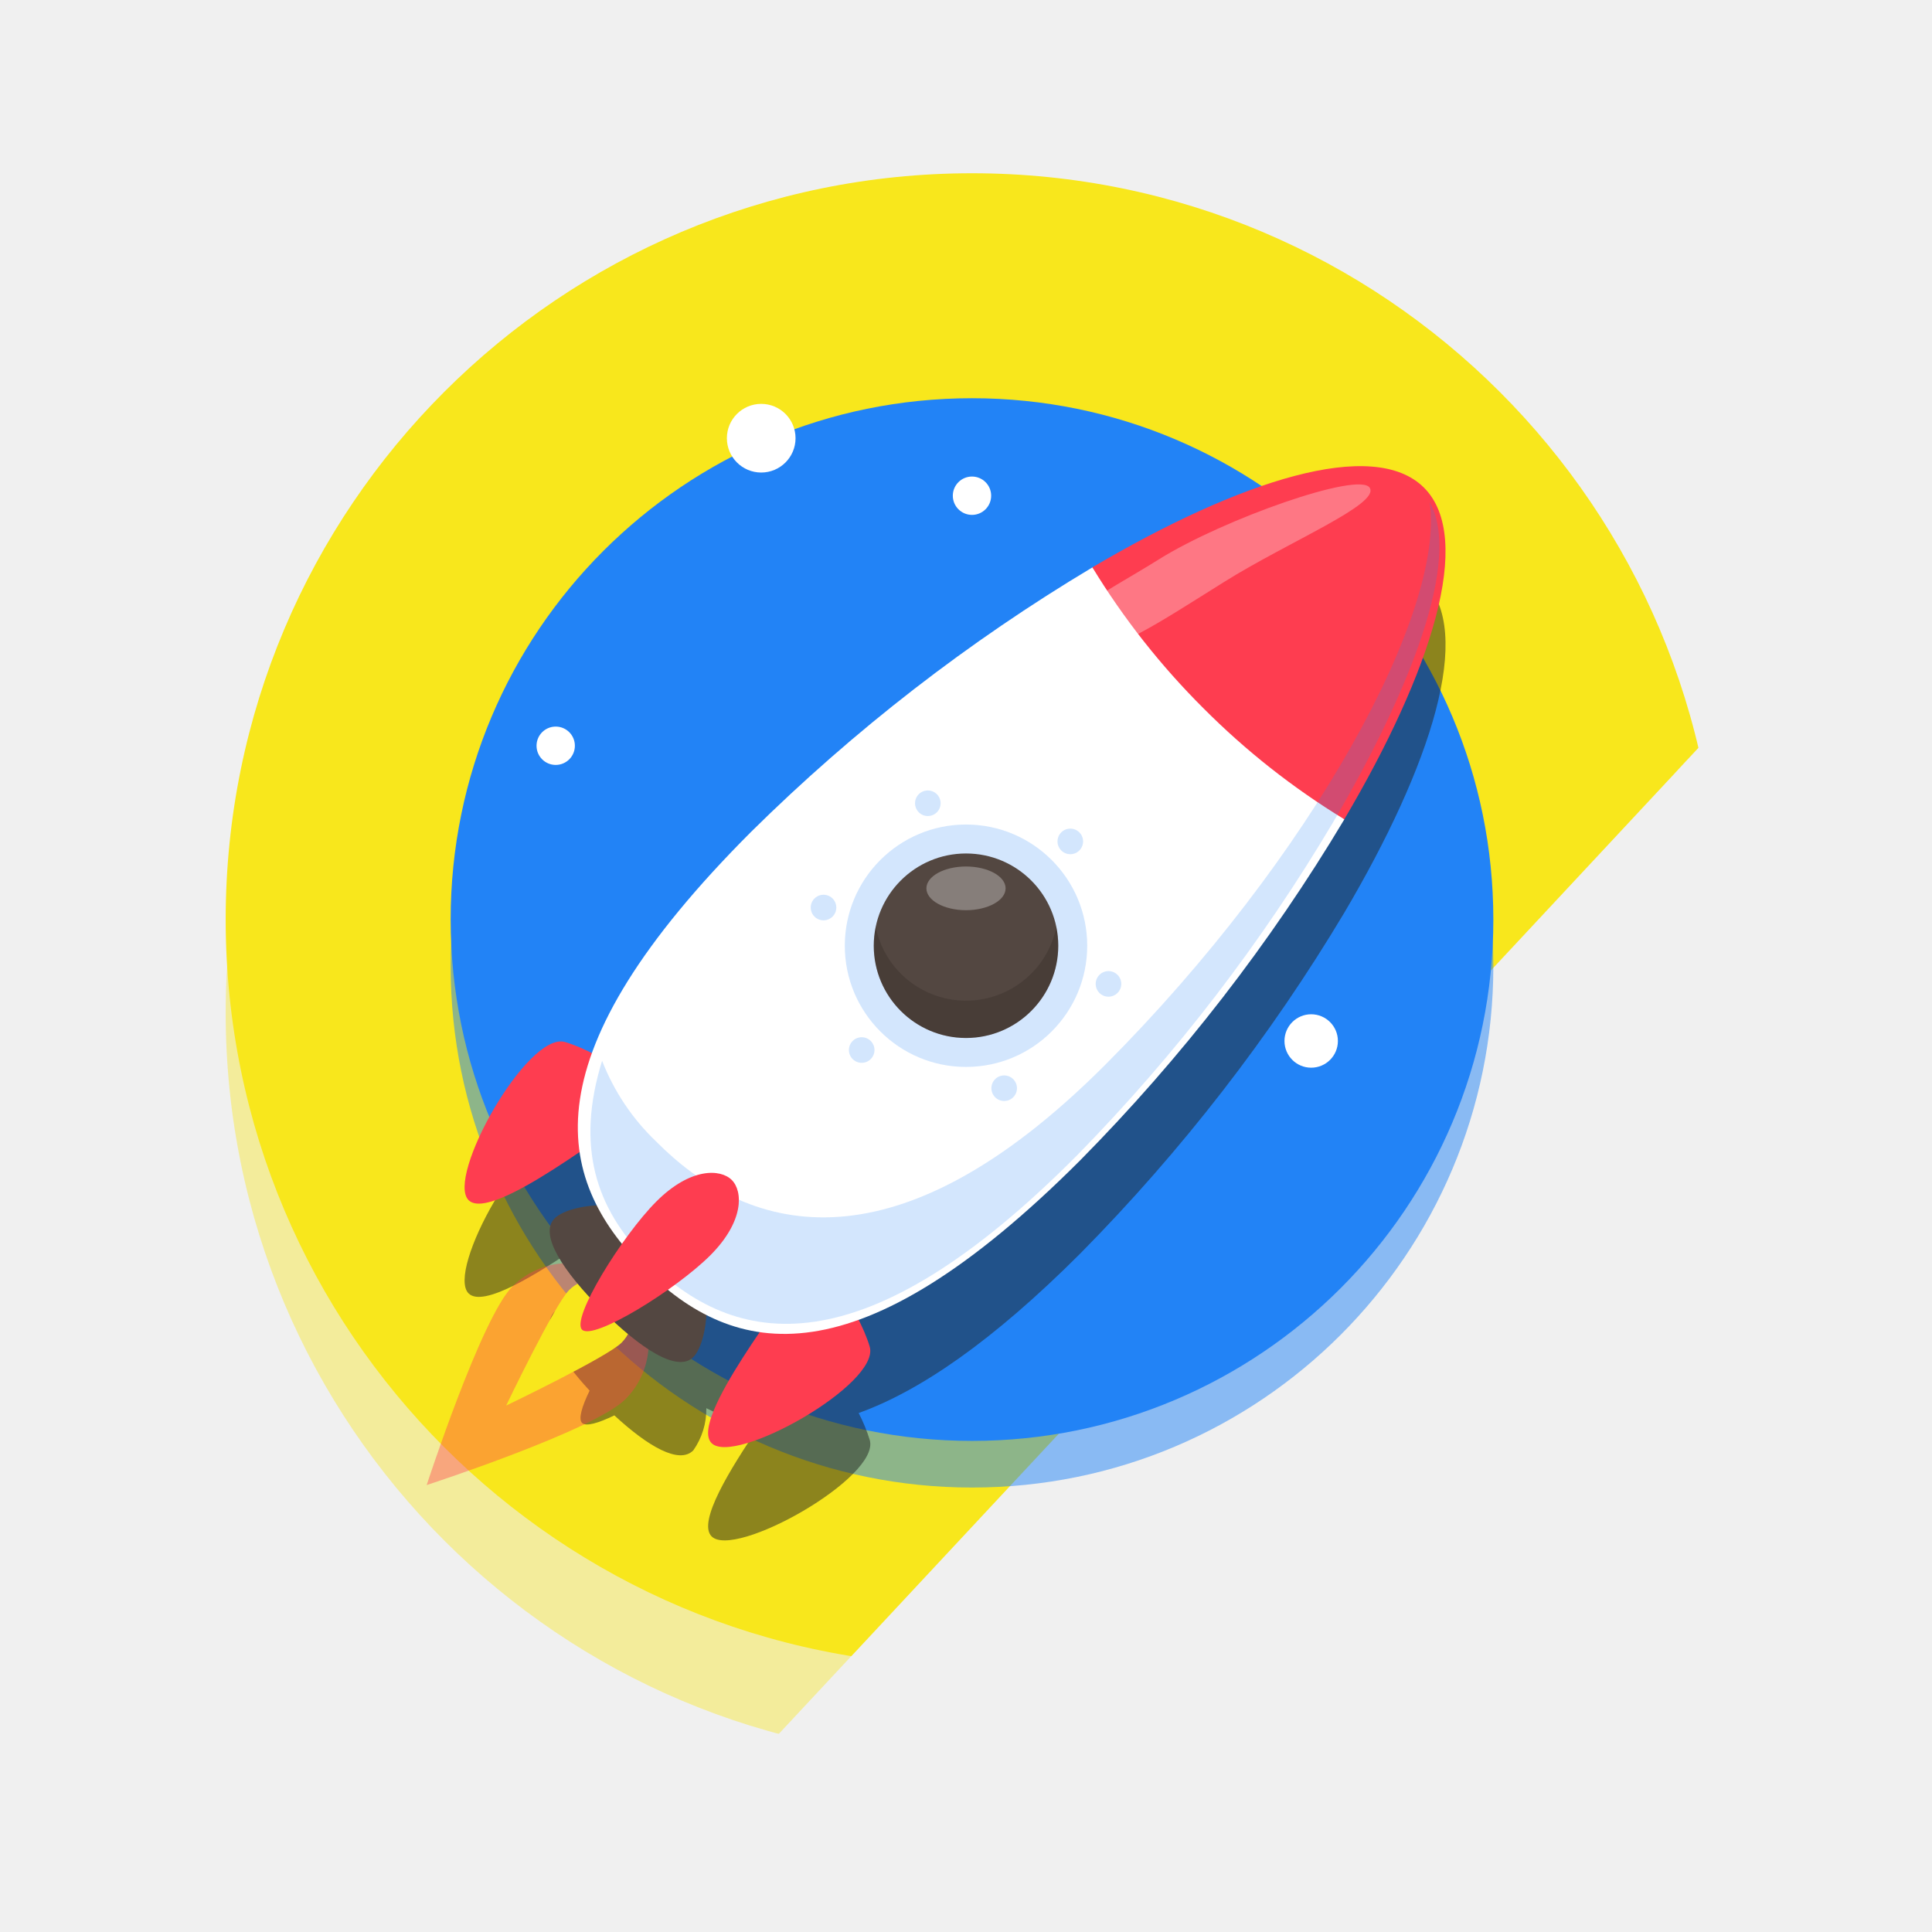
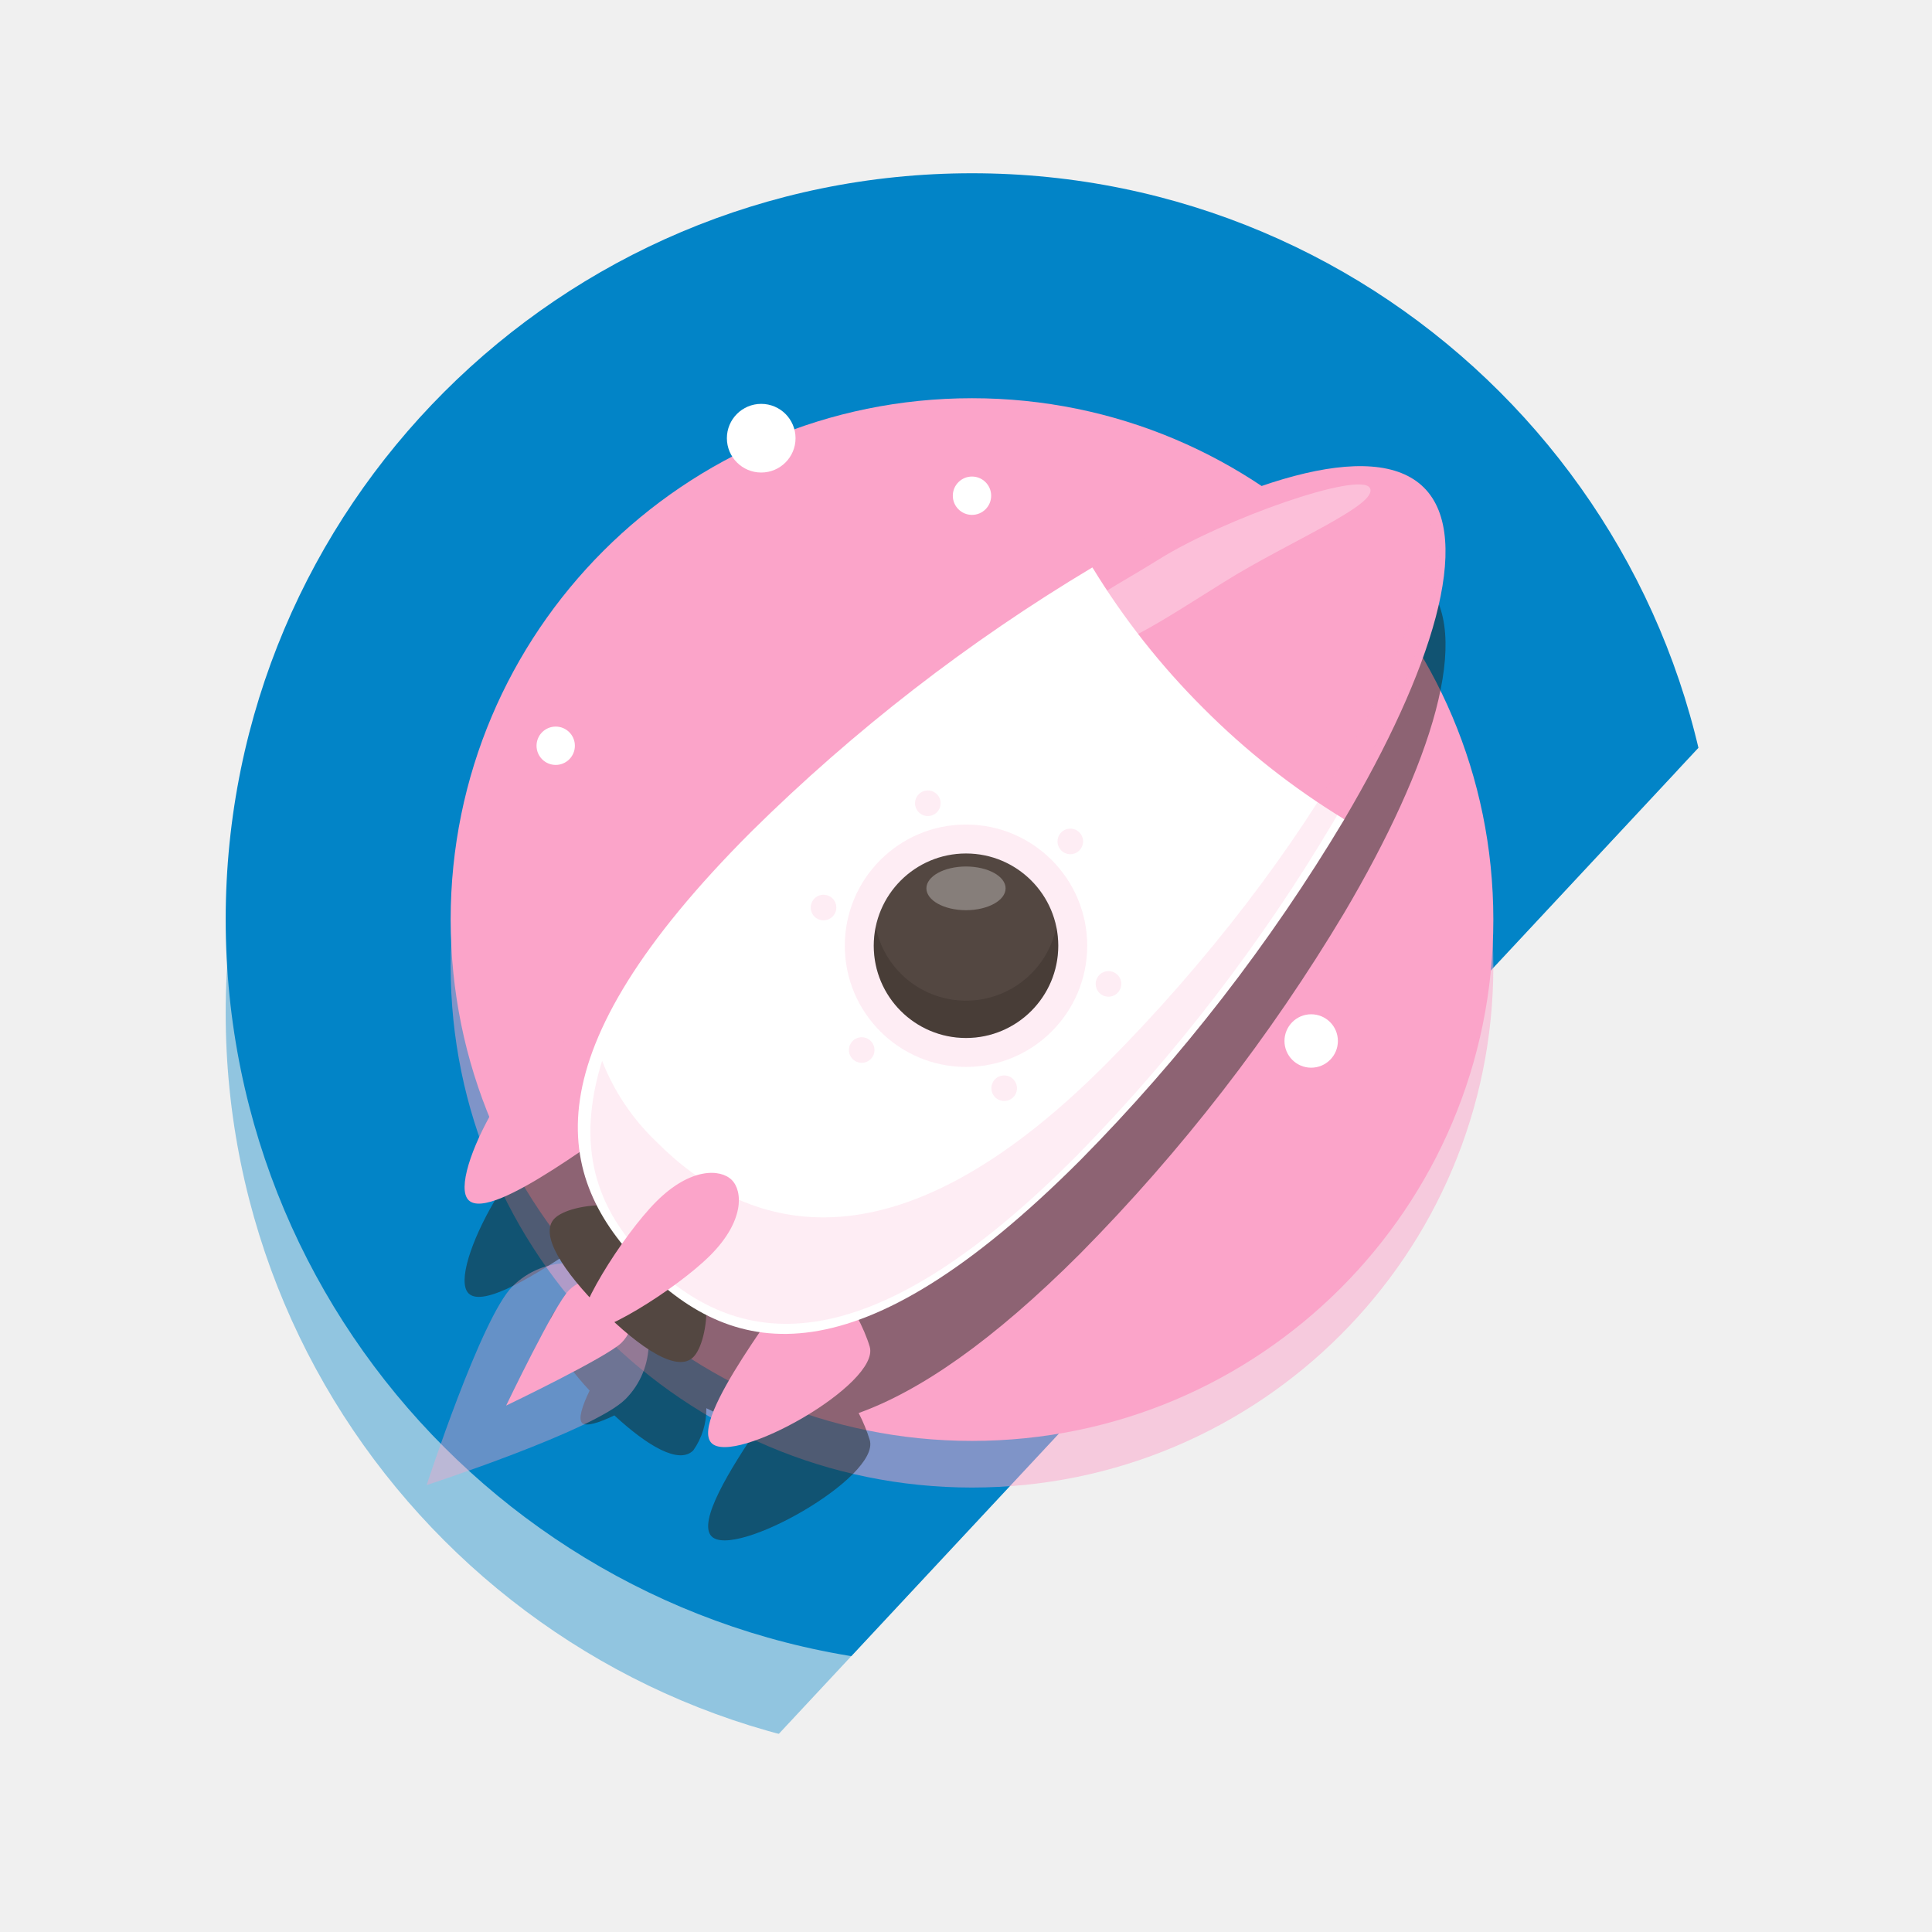
<svg xmlns="http://www.w3.org/2000/svg" width="207.1px" height="207.1px" viewBox="-5 0 207.1 207.1">
  <defs>
    <clipPath id="clip-path">
      <path id="Path_44" data-name="Path 44" d="M1008.309,551.7V493.023h-197.1v207.1h58.675Z" fill="none" />
    </clipPath>
  </defs>
  <g id="Group_46" data-name="Group 46" transform="translate(-811.208 -493.023)">
    <g id="Group_44" data-name="Group 44">
      <g id="Group_43" data-name="Group 43" clip-path="url(#clip-path)">
-         <circle id="Ellipse_77" data-name="Ellipse 77" cx="80" cy="80" r="80" transform="translate(830.4 521.595)" fill="#f8e71c" opacity="0.4" />
-         <circle id="Ellipse_78" data-name="Ellipse 78" cx="80" cy="80" r="80" transform="translate(830.4 511.595)" fill="#f8e71c" />
+         <circle id="Ellipse_77" data-name="Ellipse 77" cx="80" cy="80" r="80" transform="translate(830.4 521.595)" fill="#0284c7" opacity="0.4" />
+         <circle id="Ellipse_78" data-name="Ellipse 78" cx="80" cy="80" r="80" transform="translate(830.4 511.595)" fill="#0284c7" />
      </g>
    </g>
-     <circle id="Ellipse_79" data-name="Ellipse 79" cx="55.885" cy="55.885" r="55.885" transform="translate(854.516 540.71)" fill="#2283f6" opacity="0.5" />
-     <circle id="Ellipse_80" data-name="Ellipse 80" cx="55.885" cy="55.885" r="55.885" transform="translate(854.516 535.71)" fill="#2283f6" />
+     <circle id="Ellipse_79" data-name="Ellipse 79" cx="55.885" cy="55.885" r="55.885" transform="translate(854.516 540.71)" fill="#fba4c9" opacity="0.5" />
+     <circle id="Ellipse_80" data-name="Ellipse 80" cx="55.885" cy="55.885" r="55.885" transform="translate(854.516 535.71)" fill="#fba4c9" />
    <g id="Group_45" data-name="Group 45">
      <circle id="Ellipse_81" data-name="Ellipse 81" cx="2.863" cy="2.863" r="2.863" transform="translate(943.897 601.748)" fill="#fff" />
      <path id="Path_45" data-name="Path 45" d="M958.855,555.3c-5.422-5.422-19.773-.77-35.548,8.541a192.692,192.692,0,0,0-36.559,28.322c-9.441,9.441-14.729,17.2-17.085,23.744a17.452,17.452,0,0,0-2.888-1.189c-4.009-1.173-12.844,14.56-10.32,16.967,1.562,1.49,7.172-1.969,11.889-5.178a18.374,18.374,0,0,0,1.837,5.728,7.673,7.673,0,0,0-4.525,1.395c-1.516,1.517.419,4.852,3.755,8.46-.83,1.711-1.225,3.048-.809,3.463s1.751.021,3.462-.809c3.608,3.335,6.944,5.271,8.46,3.755a7.675,7.675,0,0,0,1.4-4.525,18.369,18.369,0,0,0,5.727,1.836c-3.209,4.717-6.667,10.327-5.178,11.889,2.408,2.524,18.14-6.31,16.967-10.32a17.352,17.352,0,0,0-1.189-2.887c6.542-2.357,14.3-7.644,23.744-17.085a192.719,192.719,0,0,0,28.323-36.559C959.625,575.076,964.277,560.726,958.855,555.3Z" fill="#1f211e" opacity="0.5" />
-       <path id="Path_46" data-name="Path 46" d="M873.237,643.02c-3.341,3.341-21.291,9.193-21.291,9.193s5.851-17.95,9.192-21.291a8.555,8.555,0,0,1,12.1,12.1Z" fill="#fe3d50" opacity="0.4" />
-       <path id="Path_47" data-name="Path 47" d="M872.839,636.951c-1.555,1.555-12.375,6.743-12.375,6.743s5.189-10.82,6.744-12.375a3.982,3.982,0,1,1,5.631,5.632Z" fill="#f8e71c" />
+       <path id="Path_46" data-name="Path 46" d="M873.237,643.02c-3.341,3.341-21.291,9.193-21.291,9.193s5.851-17.95,9.192-21.291a8.555,8.555,0,0,1,12.1,12.1Z" fill="#fba4c9" opacity="0.4" />
+       <path id="Path_47" data-name="Path 47" d="M872.839,636.951c-1.555,1.555-12.375,6.743-12.375,6.743s5.189-10.82,6.744-12.375a3.982,3.982,0,1,1,5.631,5.632Z" fill="#fba4c9" />
      <path id="Path_48" data-name="Path 48" d="M880.524,638.5c-1.705,1.7-5.708-.95-9.813-5.055s-6.76-8.109-5.055-9.814,9.243-2.586,13.349,1.52S882.229,636.8,880.524,638.5Z" fill="#534741" />
-       <path id="Path_49" data-name="Path 49" d="M856.455,621.689c-2.524-2.407,6.311-18.14,10.32-16.967s10.928,5.856,8.115,7.358S858.98,624.1,856.455,621.689Z" fill="#fe3d50" />
-       <path id="Path_50" data-name="Path 50" d="M882.469,647.7c2.408,2.524,18.14-6.31,16.967-10.32s-5.856-10.928-7.358-8.115S880.062,645.179,882.469,647.7Z" fill="#fe3d50" />
+       <path id="Path_49" data-name="Path 49" d="M856.455,621.689c-2.524-2.407,6.311-18.14,10.32-16.967s10.928,5.856,8.115,7.358S858.98,624.1,856.455,621.689Z" fill="#fba4c9" />
+       <path id="Path_50" data-name="Path 50" d="M882.469,647.7c2.408,2.524,18.14-6.31,16.967-10.32s-5.856-10.928-7.358-8.115S880.062,645.179,882.469,647.7Z" fill="#fba4c9" />
      <path id="Path_51" data-name="Path 51" d="M923.307,553.845a192.686,192.686,0,0,0-36.56,28.322c-23.878,23.879-21.268,37.048-11.536,46.78s22.9,12.343,46.78-11.536a192.719,192.719,0,0,0,28.323-36.559Z" fill="#fff" />
-       <path id="Path_52" data-name="Path 52" d="M935.212,568.947a80.255,80.255,0,0,0,15.1,11.9c9.311-15.776,13.963-30.126,8.541-35.548s-19.772-.77-35.548,8.541A80.288,80.288,0,0,0,935.212,568.947Z" fill="#fe3d50" />
-       <path id="Path_53" data-name="Path 53" d="M924.75,607.095c-23.156,23.237-38.83,17.752-48.242,8.256a24.006,24.006,0,0,1-5.758-8.615c-2.831,9.15-.7,15.791,4.758,21.3,9.412,9.5,23.148,12.043,46.242-11.256a187.842,187.842,0,0,0,27.392-35.671c8.291-14.173,13.755-28.16,10.319-34.26C961.162,558.591,946.907,584.86,924.75,607.095Z" fill="#2283f6" opacity="0.2" />
-       <circle id="Ellipse_82" data-name="Ellipse 82" cx="12.992" cy="12.992" r="12.992" transform="translate(896.767 581.408)" fill="#2283f6" opacity="0.2" />
+       <path id="Path_52" data-name="Path 52" d="M935.212,568.947a80.255,80.255,0,0,0,15.1,11.9c9.311-15.776,13.963-30.126,8.541-35.548s-19.772-.77-35.548,8.541A80.288,80.288,0,0,0,935.212,568.947Z" fill="#fba4c9" />
+       <path id="Path_53" data-name="Path 53" d="M924.75,607.095c-23.156,23.237-38.83,17.752-48.242,8.256a24.006,24.006,0,0,1-5.758-8.615c-2.831,9.15-.7,15.791,4.758,21.3,9.412,9.5,23.148,12.043,46.242-11.256a187.842,187.842,0,0,0,27.392-35.671c8.291-14.173,13.755-28.16,10.319-34.26C961.162,558.591,946.907,584.86,924.75,607.095Z" fill="#fba4c9" opacity="0.2" />
+       <circle id="Ellipse_82" data-name="Ellipse 82" cx="12.992" cy="12.992" r="12.992" transform="translate(896.767 581.408)" fill="#fba4c9" opacity="0.2" />
      <circle id="Ellipse_83" data-name="Ellipse 83" cx="9.889" cy="9.889" r="9.889" transform="translate(899.87 584.511)" fill="#534741" />
      <path id="Path_54" data-name="Path 54" d="M916.751,597.392a9.883,9.883,0,0,1-16.673-4.992,9.886,9.886,0,1,0,19.361,0A9.836,9.836,0,0,1,916.751,597.392Z" fill="#534741" opacity="0.2" style="mix-blend-mode: multiply;isolation: isolate" />
      <ellipse id="Ellipse_84" data-name="Ellipse 84" cx="4.245" cy="2.342" rx="4.245" ry="2.342" transform="translate(905.513 585.907)" fill="#fff" opacity="0.3" />
-       <circle id="Ellipse_85" data-name="Ellipse 85" cx="1.371" cy="1.371" r="1.371" transform="translate(919.568 581.848)" fill="#2283f6" opacity="0.2" />
-       <circle id="Ellipse_86" data-name="Ellipse 86" cx="1.371" cy="1.371" r="1.371" transform="translate(904.295 577.756)" fill="#2283f6" opacity="0.2" />
-       <circle id="Ellipse_87" data-name="Ellipse 87" cx="1.371" cy="1.371" r="1.371" transform="translate(893.114 588.936)" fill="#2283f6" opacity="0.2" />
-       <circle id="Ellipse_88" data-name="Ellipse 88" cx="1.371" cy="1.371" r="1.371" transform="translate(897.207 604.209)" fill="#2283f6" opacity="0.2" />
-       <circle id="Ellipse_89" data-name="Ellipse 89" cx="1.371" cy="1.371" r="1.371" transform="translate(912.48 608.302)" fill="#2283f6" opacity="0.2" />
-       <circle id="Ellipse_90" data-name="Ellipse 90" cx="1.371" cy="1.371" r="1.371" transform="translate(923.66 597.121)" fill="#2283f6" opacity="0.2" />
-       <path id="Path_55" data-name="Path 55" d="M882.342,627.593c-3.65,3.65-12.536,9.168-13.741,7.964s4.314-10.09,7.965-13.741,6.879-3.512,8.083-2.307S885.993,623.942,882.342,627.593Z" fill="#fe3d50" />
+       <circle id="Ellipse_85" data-name="Ellipse 85" cx="1.371" cy="1.371" r="1.371" transform="translate(919.568 581.848)" fill="#fba4c9" opacity="0.2" />
+       <circle id="Ellipse_86" data-name="Ellipse 86" cx="1.371" cy="1.371" r="1.371" transform="translate(904.295 577.756)" fill="#fba4c9" opacity="0.2" />
+       <circle id="Ellipse_87" data-name="Ellipse 87" cx="1.371" cy="1.371" r="1.371" transform="translate(893.114 588.936)" fill="#fba4c9" opacity="0.2" />
+       <circle id="Ellipse_88" data-name="Ellipse 88" cx="1.371" cy="1.371" r="1.371" transform="translate(897.207 604.209)" fill="#fba4c9" opacity="0.2" />
+       <circle id="Ellipse_89" data-name="Ellipse 89" cx="1.371" cy="1.371" r="1.371" transform="translate(912.48 608.302)" fill="#fba4c9" opacity="0.2" />
+       <circle id="Ellipse_90" data-name="Ellipse 90" cx="1.371" cy="1.371" r="1.371" transform="translate(923.66 597.121)" fill="#fba4c9" opacity="0.2" />
+       <path id="Path_55" data-name="Path 55" d="M882.342,627.593c-3.65,3.65-12.536,9.168-13.741,7.964s4.314-10.09,7.965-13.741,6.879-3.512,8.083-2.307S885.993,623.942,882.342,627.593Z" fill="#fba4c9" />
      <path id="Path_56" data-name="Path 56" d="M953.035,545.31c1.107,1.77-8.643,5.737-15.609,10.094s-12.369,7.992-13.85,6.52c-3.678-3.659-.126-4.573,6.841-8.93S951.928,543.54,953.035,545.31Z" fill="#fff" opacity="0.3" />
      <circle id="Ellipse_91" data-name="Ellipse 91" cx="3.68" cy="3.68" r="3.68" transform="translate(884.126 536.316)" fill="#fff" />
      <circle id="Ellipse_92" data-name="Ellipse 92" cx="2.055" cy="2.055" r="2.055" transform="translate(908.345 544.106)" fill="#fff" />
      <circle id="Ellipse_93" data-name="Ellipse 93" cx="2.055" cy="2.055" r="2.055" transform="translate(863.722 570.909)" fill="#fff" />
    </g>
  </g>
</svg>
